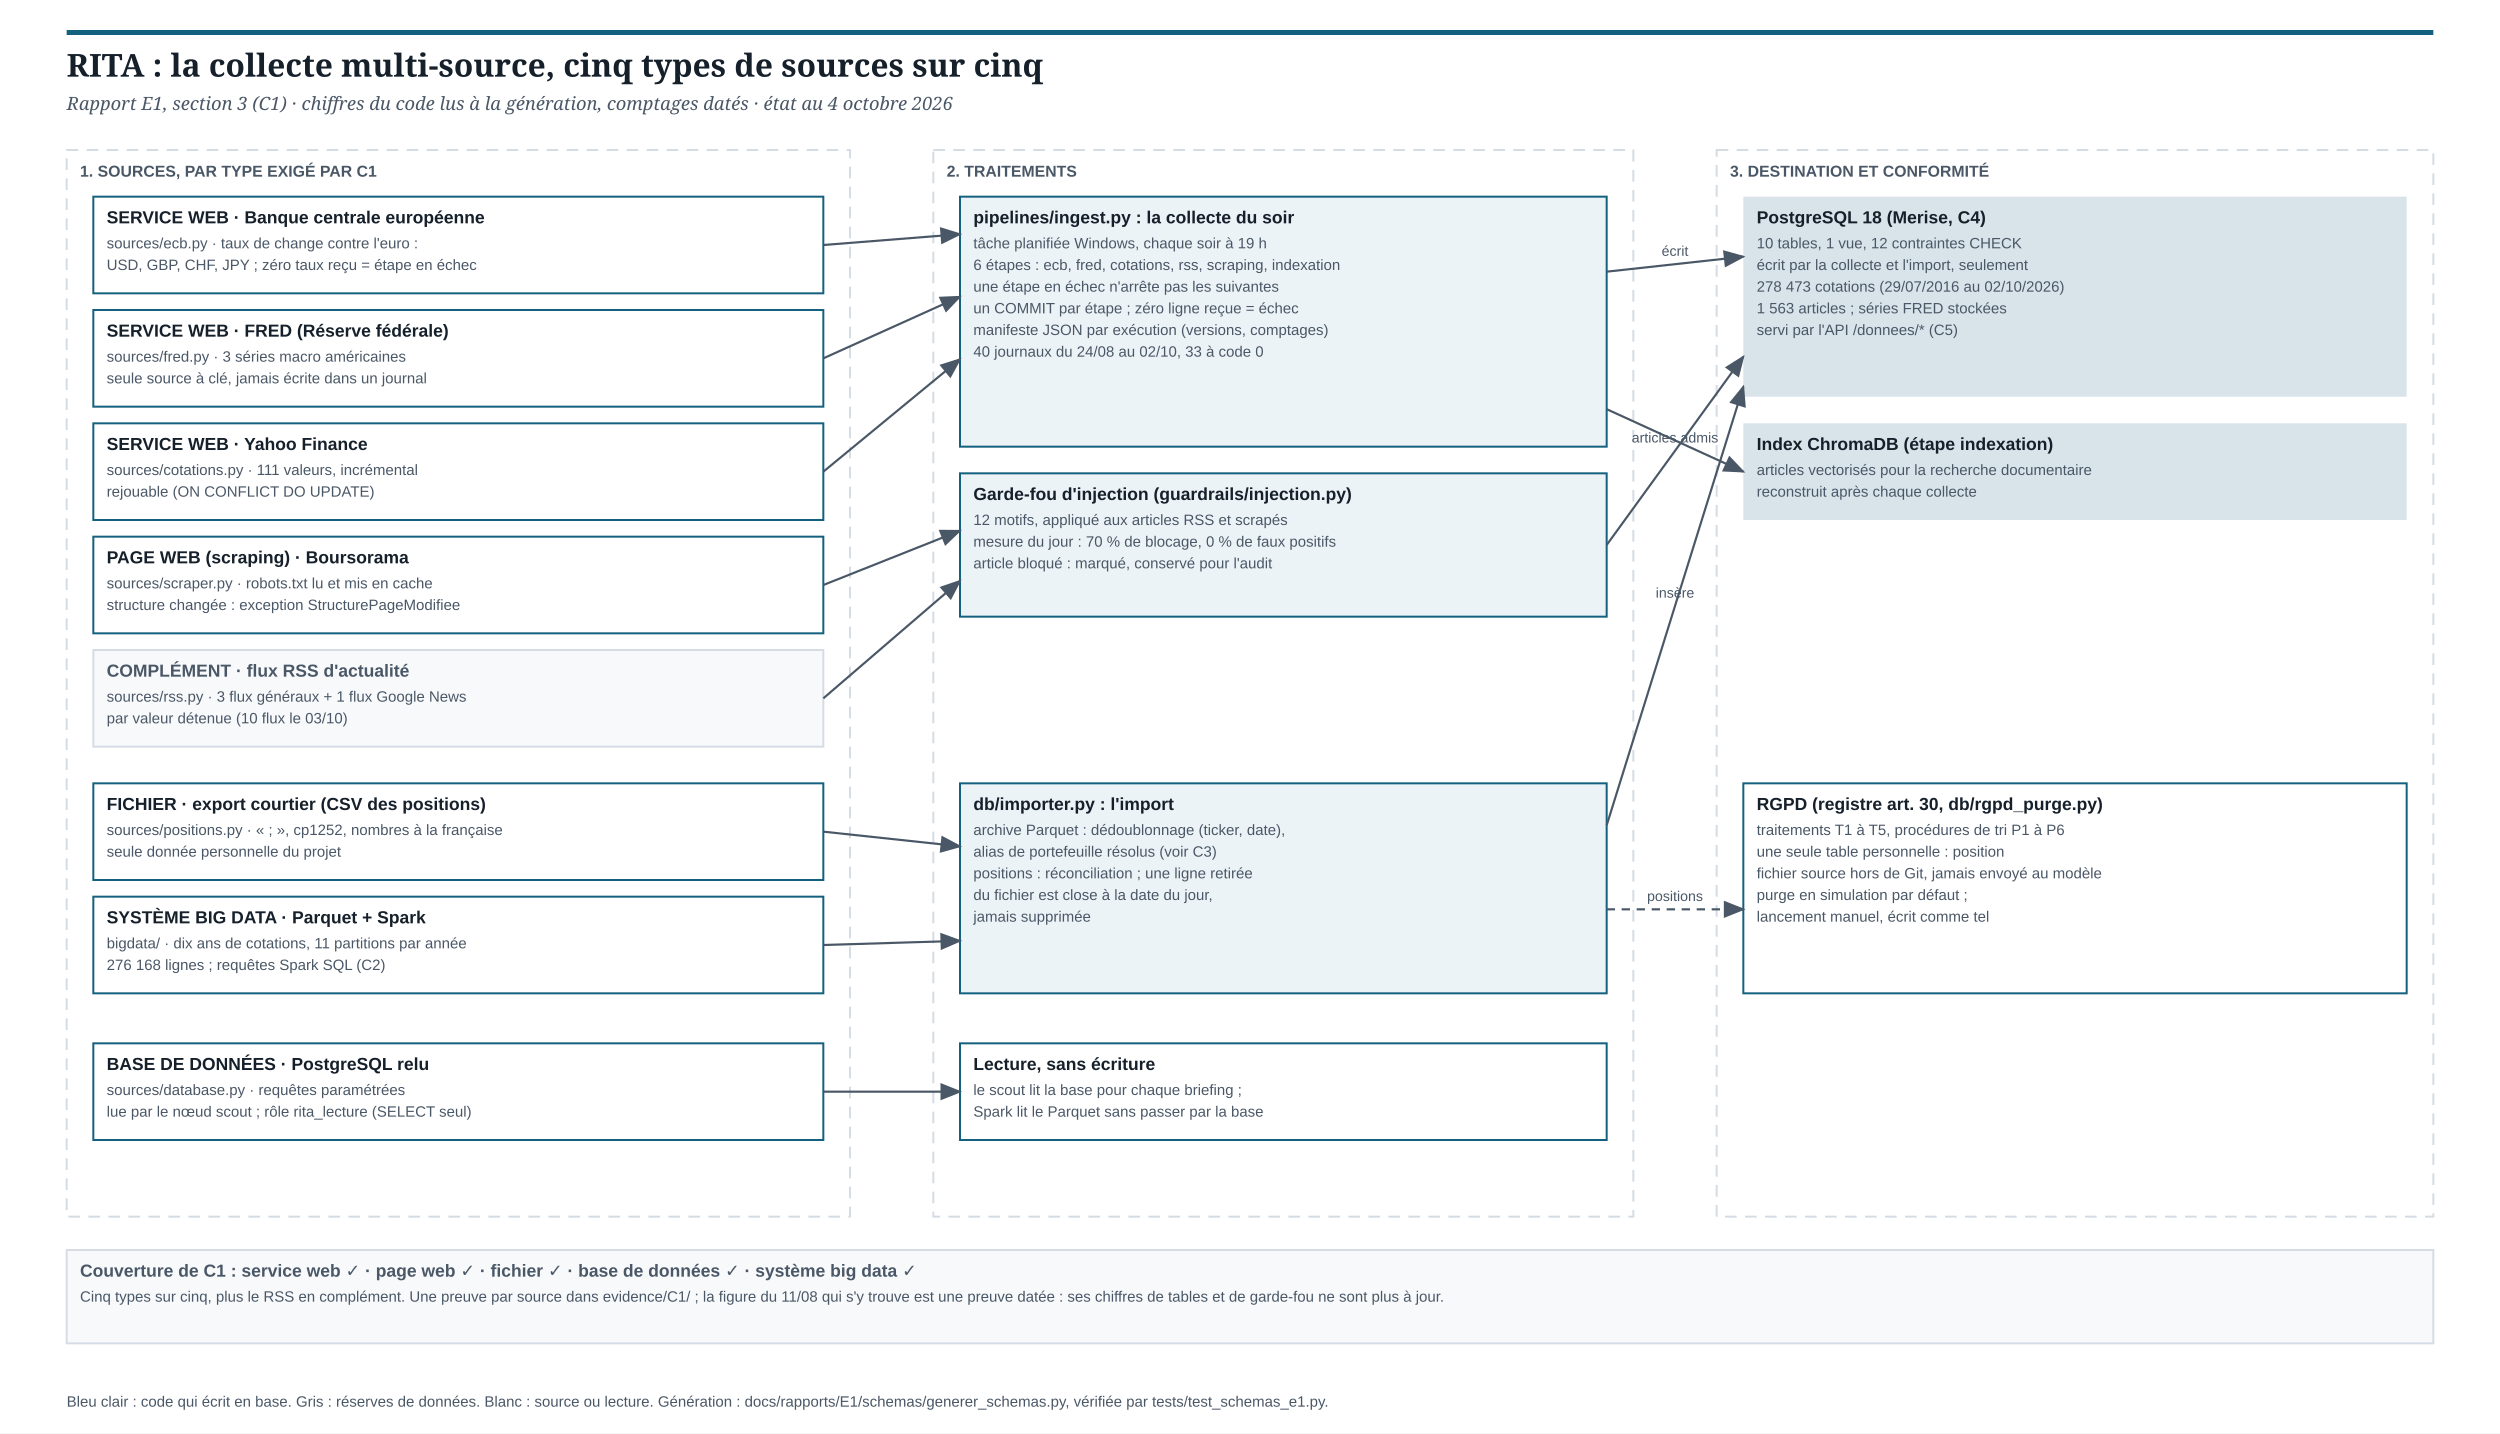
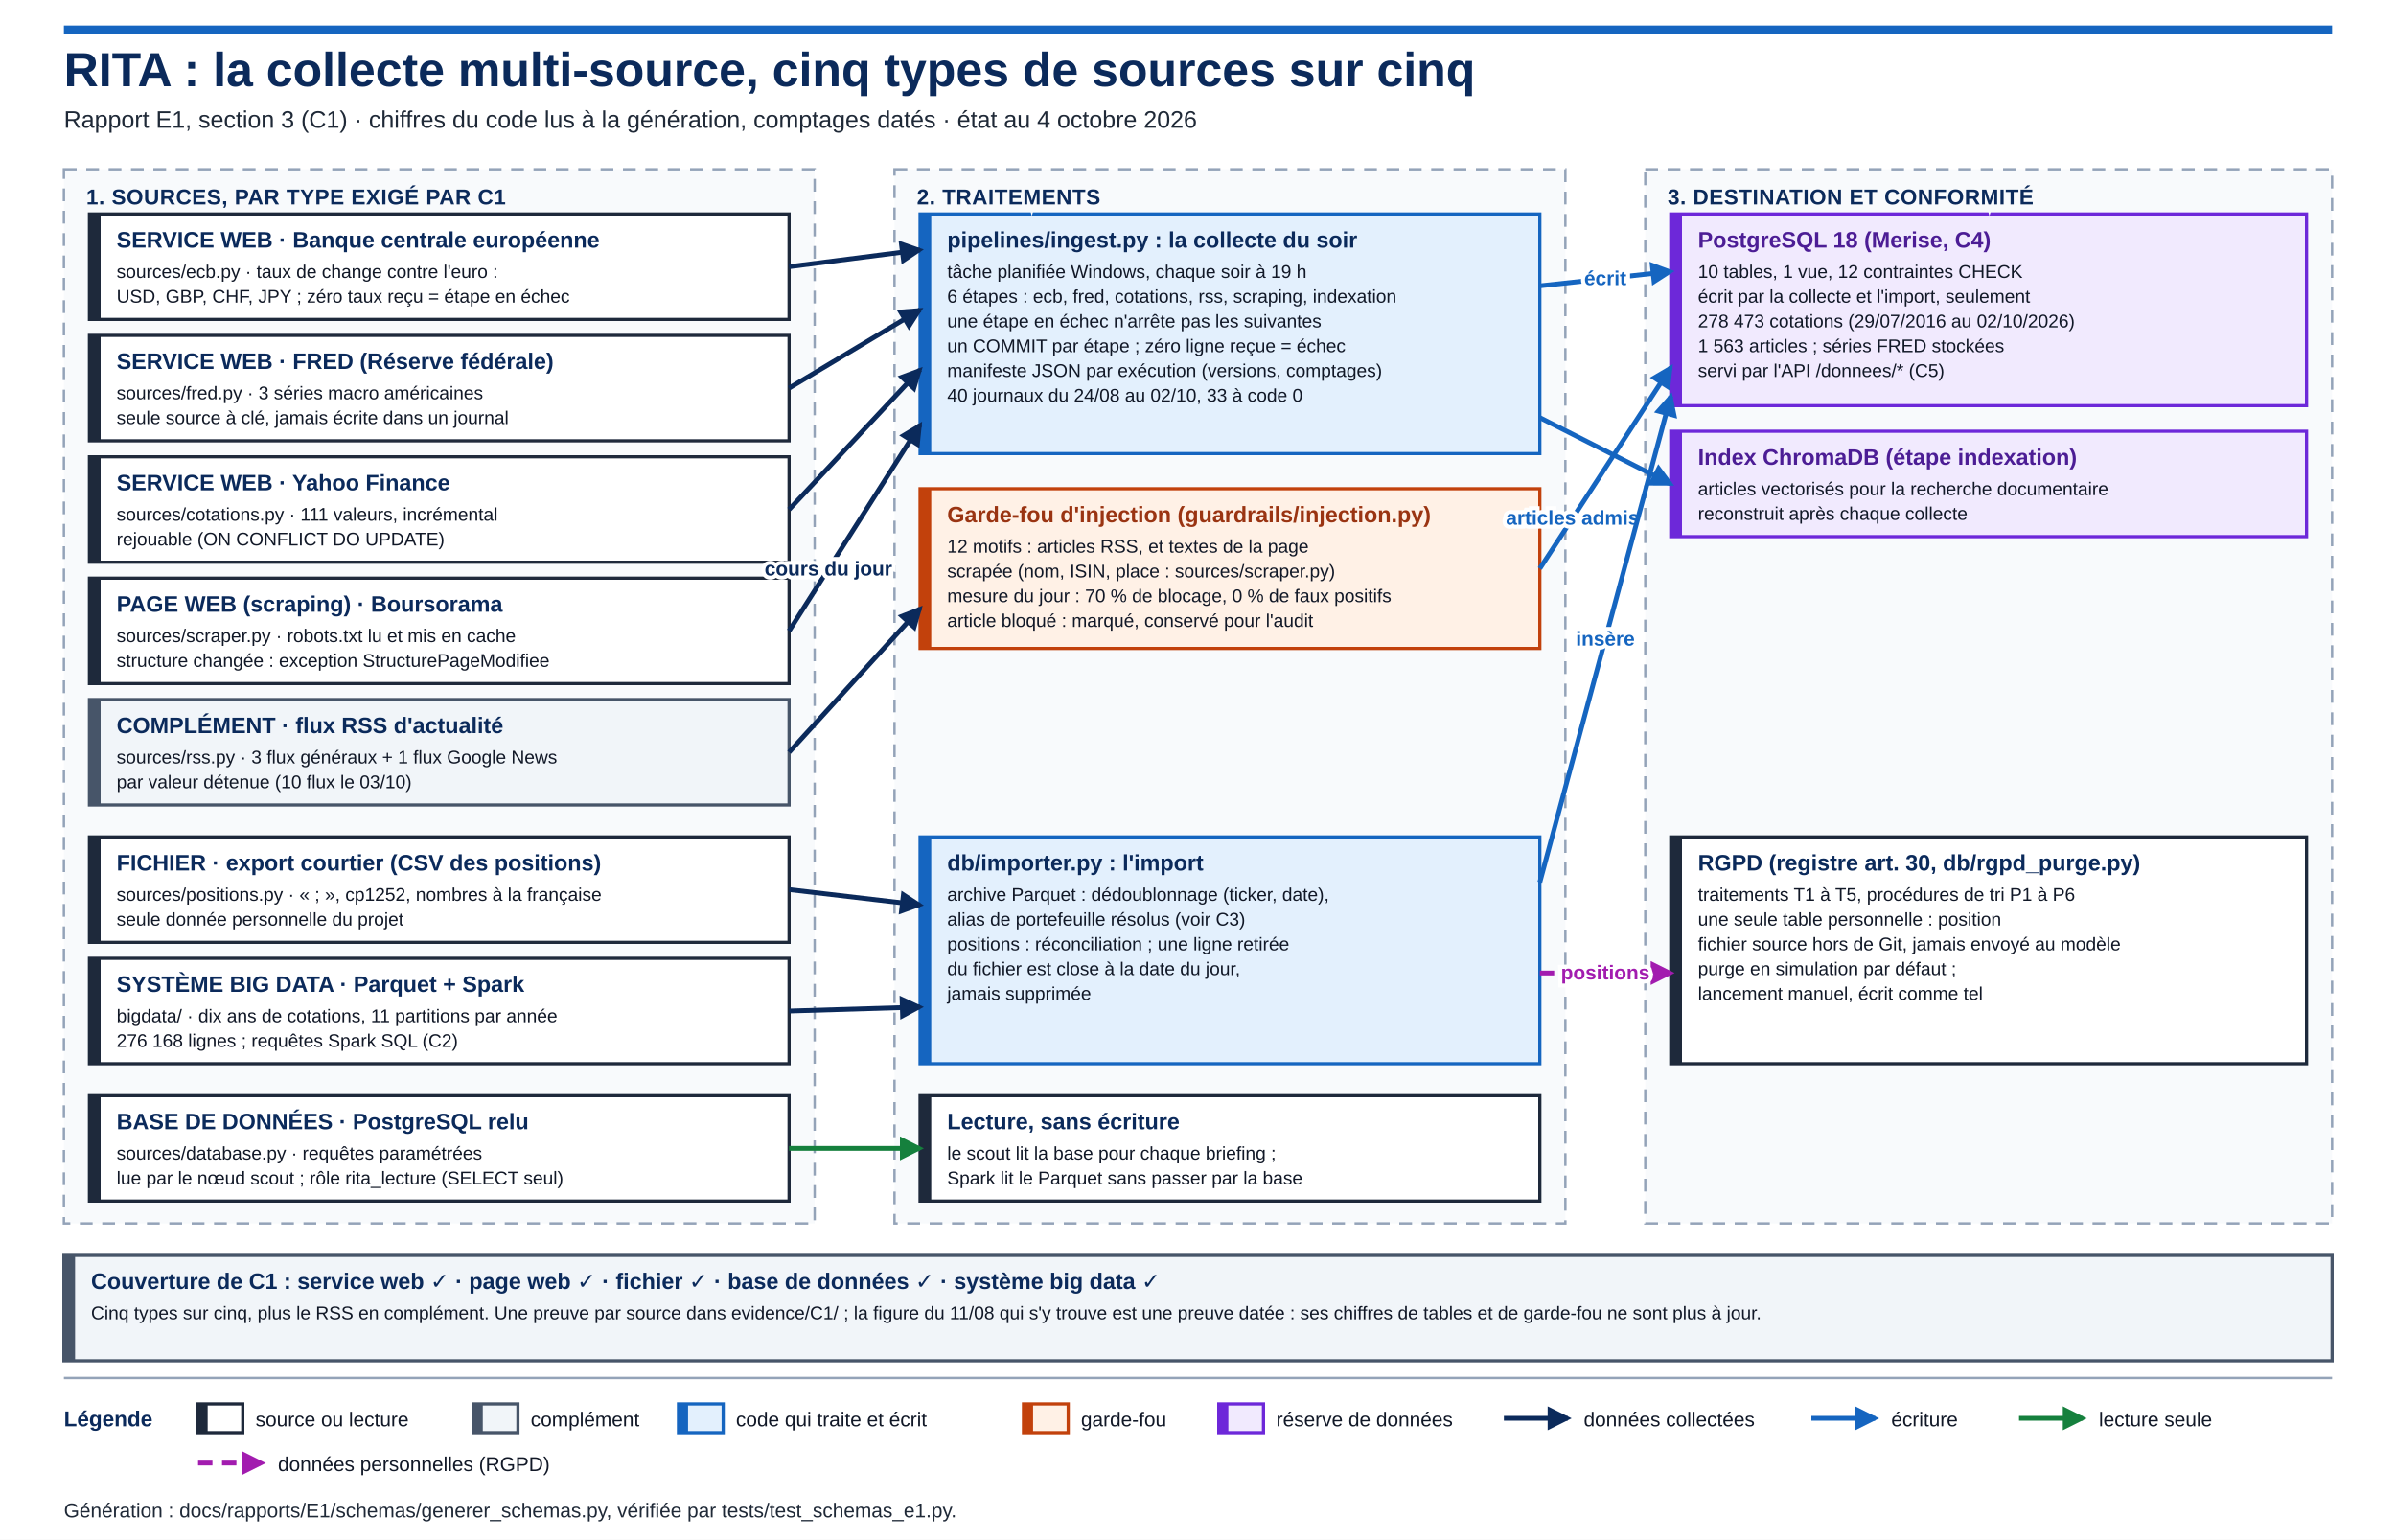
- <svg xmlns="http://www.w3.org/2000/svg" width="1500" height="860" viewBox="0 0 1500 860" font-family="Segoe UI,Calibri,Arial,sans-serif">
+ <svg xmlns="http://www.w3.org/2000/svg" width="1500" height="964" viewBox="0 0 1500 964" font-family="Segoe UI,Calibri,Arial,sans-serif">
  <defs>
-     <marker id="fl" markerWidth="10" markerHeight="8" refX="9" refY="4" orient="auto">
-       <polygon points="0 0,10 4,0 8" fill="#4A5766" />
+     <marker id="fl-flux" markerWidth="5" markerHeight="5" refX="4.2" refY="2.5" orient="auto" markerUnits="strokeWidth">
+       <polygon points="0 0,5 2.5,0 5" fill="#0B2A5B" />
+     </marker>
+     <marker id="fl-ecriture" markerWidth="5" markerHeight="5" refX="4.2" refY="2.5" orient="auto" markerUnits="strokeWidth">
+       <polygon points="0 0,5 2.5,0 5" fill="#1565C0" />
+     </marker>
+     <marker id="fl-lecture" markerWidth="5" markerHeight="5" refX="4.2" refY="2.5" orient="auto" markerUnits="strokeWidth">
+       <polygon points="0 0,5 2.5,0 5" fill="#15803D" />
+     </marker>
+     <marker id="fl-erreur" markerWidth="5" markerHeight="5" refX="4.2" refY="2.5" orient="auto" markerUnits="strokeWidth">
+       <polygon points="0 0,5 2.5,0 5" fill="#D32F2F" />
+     </marker>
+     <marker id="fl-manuel" markerWidth="5" markerHeight="5" refX="4.2" refY="2.5" orient="auto" markerUnits="strokeWidth">
+       <polygon points="0 0,5 2.5,0 5" fill="#64748B" />
+     </marker>
+     <marker id="fl-perso" markerWidth="5" markerHeight="5" refX="4.2" refY="2.5" orient="auto" markerUnits="strokeWidth">
+       <polygon points="0 0,5 2.5,0 5" fill="#A21CAF" />
    </marker>
  </defs>
-   <rect width="1500" height="860" fill="#FFFFFF" />
-   <rect x="40" y="18" width="1420" height="3" fill="#14607F" />
-   <text x="40" y="46" font-family="Georgia,serif" font-size="19" font-weight="600" fill="#16202B">RITA : la collecte multi-source, cinq types de sources sur cinq</text>
-   <text x="40" y="66" font-family="Georgia,serif" font-size="11" font-style="italic" fill="#4A5766">Rapport E1, section 3 (C1) · chiffres du code lus à la génération, comptages datés · état au 4 octobre 2026</text>
-   <rect x="40" y="90" width="470" height="640" fill="none" stroke="#D5DCE4" stroke-width="1.2" stroke-dasharray="7,5" />
-   <text x="48" y="106" font-size="9.5" font-weight="700" fill="#4A5766">1. SOURCES, PAR TYPE EXIGÉ PAR C1</text>
-   <rect x="56" y="118" width="438" height="58" fill="#FFFFFF" stroke="#14607F" stroke-width="1.2" />
-   <text x="64" y="134" font-size="10.5" font-weight="700" fill="#16202B">SERVICE WEB · Banque centrale européenne</text>
-   <text x="64" y="149" font-size="9" fill="#4A5766">sources/ecb.py · taux de change contre l'euro :</text>
-   <text x="64" y="162" font-size="9" fill="#4A5766">USD, GBP, CHF, JPY ; zéro taux reçu = étape en échec</text>
-   <rect x="56" y="186" width="438" height="58" fill="#FFFFFF" stroke="#14607F" stroke-width="1.2" />
-   <text x="64" y="202" font-size="10.5" font-weight="700" fill="#16202B">SERVICE WEB · FRED (Réserve fédérale)</text>
-   <text x="64" y="217" font-size="9" fill="#4A5766">sources/fred.py · 3 séries macro américaines</text>
-   <text x="64" y="230" font-size="9" fill="#4A5766">seule source à clé, jamais écrite dans un journal</text>
-   <rect x="56" y="254" width="438" height="58" fill="#FFFFFF" stroke="#14607F" stroke-width="1.2" />
-   <text x="64" y="270" font-size="10.5" font-weight="700" fill="#16202B">SERVICE WEB · Yahoo Finance</text>
-   <text x="64" y="285" font-size="9" fill="#4A5766">sources/cotations.py · 111 valeurs, incrémental</text>
-   <text x="64" y="298" font-size="9" fill="#4A5766">rejouable (ON CONFLICT DO UPDATE)</text>
-   <rect x="56" y="322" width="438" height="58" fill="#FFFFFF" stroke="#14607F" stroke-width="1.2" />
-   <text x="64" y="338" font-size="10.5" font-weight="700" fill="#16202B">PAGE WEB (scraping) · Boursorama</text>
-   <text x="64" y="353" font-size="9" fill="#4A5766">sources/scraper.py · robots.txt lu et mis en cache</text>
-   <text x="64" y="366" font-size="9" fill="#4A5766">structure changée : exception StructurePageModifiee</text>
-   <rect x="56" y="390" width="438" height="58" fill="#F7F9FB" stroke="#D5DCE4" stroke-width="1.2" />
-   <text x="64" y="406" font-size="10.5" font-weight="700" fill="#4A5766">COMPLÉMENT · flux RSS d'actualité</text>
-   <text x="64" y="421" font-size="9" fill="#4A5766">sources/rss.py · 3 flux généraux + 1 flux Google News</text>
-   <text x="64" y="434" font-size="9" fill="#4A5766">par valeur détenue (10 flux le 03/10)</text>
-   <rect x="56" y="470" width="438" height="58" fill="#FFFFFF" stroke="#14607F" stroke-width="1.2" />
-   <text x="64" y="486" font-size="10.5" font-weight="700" fill="#16202B">FICHIER · export courtier (CSV des positions)</text>
-   <text x="64" y="501" font-size="9" fill="#4A5766">sources/positions.py · « ; », cp1252, nombres à la française</text>
-   <text x="64" y="514" font-size="9" fill="#4A5766">seule donnée personnelle du projet</text>
-   <rect x="56" y="538" width="438" height="58" fill="#FFFFFF" stroke="#14607F" stroke-width="1.2" />
-   <text x="64" y="554" font-size="10.5" font-weight="700" fill="#16202B">SYSTÈME BIG DATA · Parquet + Spark</text>
-   <text x="64" y="569" font-size="9" fill="#4A5766">bigdata/ · dix ans de cotations, 11 partitions par année</text>
-   <text x="64" y="582" font-size="9" fill="#4A5766">276 168 lignes ; requêtes Spark SQL (C2)</text>
-   <rect x="56" y="626" width="438" height="58" fill="#FFFFFF" stroke="#14607F" stroke-width="1.2" />
-   <text x="64" y="642" font-size="10.5" font-weight="700" fill="#16202B">BASE DE DONNÉES · PostgreSQL relu</text>
-   <text x="64" y="657" font-size="9" fill="#4A5766">sources/database.py · requêtes paramétrées</text>
-   <text x="64" y="670" font-size="9" fill="#4A5766">lue par le nœud scout ; rôle rita_lecture (SELECT seul)</text>
-   <rect x="560" y="90" width="420" height="640" fill="none" stroke="#D5DCE4" stroke-width="1.2" stroke-dasharray="7,5" />
-   <text x="568" y="106" font-size="9.5" font-weight="700" fill="#4A5766">2. TRAITEMENTS</text>
-   <rect x="576" y="118" width="388" height="150" fill="#ECF3F7" stroke="#14607F" stroke-width="1.2" />
-   <text x="584" y="134" font-size="10.5" font-weight="700" fill="#16202B">pipelines/ingest.py : la collecte du soir</text>
-   <text x="584" y="149" font-size="9" fill="#4A5766">tâche planifiée Windows, chaque soir à 19 h</text>
-   <text x="584" y="162" font-size="9" fill="#4A5766">6 étapes : ecb, fred, cotations, rss, scraping, indexation</text>
-   <text x="584" y="175" font-size="9" fill="#4A5766">une étape en échec n'arrête pas les suivantes</text>
-   <text x="584" y="188" font-size="9" fill="#4A5766">un COMMIT par étape ; zéro ligne reçue = échec</text>
-   <text x="584" y="201" font-size="9" fill="#4A5766">manifeste JSON par exécution (versions, comptages)</text>
-   <text x="584" y="214" font-size="9" fill="#4A5766">40 journaux du 24/08 au 02/10, 33 à code 0</text>
-   <rect x="576" y="284" width="388" height="86" fill="#ECF3F7" stroke="#14607F" stroke-width="1.2" />
-   <text x="584" y="300" font-size="10.5" font-weight="700" fill="#16202B">Garde-fou d'injection (guardrails/injection.py)</text>
-   <text x="584" y="315" font-size="9" fill="#4A5766">12 motifs, appliqué aux articles RSS et scrapés</text>
-   <text x="584" y="328" font-size="9" fill="#4A5766">mesure du jour : 70 % de blocage, 0 % de faux positifs</text>
-   <text x="584" y="341" font-size="9" fill="#4A5766">article bloqué : marqué, conservé pour l'audit</text>
-   <rect x="576" y="470" width="388" height="126" fill="#ECF3F7" stroke="#14607F" stroke-width="1.2" />
-   <text x="584" y="486" font-size="10.5" font-weight="700" fill="#16202B">db/importer.py : l'import</text>
-   <text x="584" y="501" font-size="9" fill="#4A5766">archive Parquet : dédoublonnage (ticker, date),</text>
-   <text x="584" y="514" font-size="9" fill="#4A5766">  alias de portefeuille résolus (voir C3)</text>
-   <text x="584" y="527" font-size="9" fill="#4A5766">positions : réconciliation ; une ligne retirée</text>
-   <text x="584" y="540" font-size="9" fill="#4A5766">  du fichier est close à la date du jour,</text>
-   <text x="584" y="553" font-size="9" fill="#4A5766">  jamais supprimée</text>
-   <rect x="576" y="626" width="388" height="58" fill="#FFFFFF" stroke="#14607F" stroke-width="1.2" />
-   <text x="584" y="642" font-size="10.5" font-weight="700" fill="#16202B">Lecture, sans écriture</text>
-   <text x="584" y="657" font-size="9" fill="#4A5766">le scout lit la base pour chaque briefing ;</text>
-   <text x="584" y="670" font-size="9" fill="#4A5766">Spark lit le Parquet sans passer par la base</text>
-   <rect x="1030" y="90" width="430" height="640" fill="none" stroke="#D5DCE4" stroke-width="1.2" stroke-dasharray="7,5" />
-   <text x="1038" y="106" font-size="9.5" font-weight="700" fill="#4A5766">3. DESTINATION ET CONFORMITÉ</text>
-   <rect x="1046" y="118" width="398" height="120" fill="#D8E3EA" stroke="none" stroke-width="1.2" />
-   <text x="1054" y="134" font-size="10.5" font-weight="700" fill="#16202B">PostgreSQL 18 (Merise, C4)</text>
-   <text x="1054" y="149" font-size="9" fill="#4A5766">10 tables, 1 vue, 12 contraintes CHECK</text>
-   <text x="1054" y="162" font-size="9" fill="#4A5766">écrit par la collecte et l'import, seulement</text>
-   <text x="1054" y="175" font-size="9" fill="#4A5766">278 473 cotations (29/07/2016 au 02/10/2026)</text>
-   <text x="1054" y="188" font-size="9" fill="#4A5766">1 563 articles ; séries FRED stockées</text>
-   <text x="1054" y="201" font-size="9" fill="#4A5766">servi par l'API /donnees/* (C5)</text>
-   <rect x="1046" y="254" width="398" height="58" fill="#D8E3EA" stroke="none" stroke-width="1.2" />
-   <text x="1054" y="270" font-size="10.5" font-weight="700" fill="#16202B">Index ChromaDB (étape indexation)</text>
-   <text x="1054" y="285" font-size="9" fill="#4A5766">articles vectorisés pour la recherche documentaire</text>
-   <text x="1054" y="298" font-size="9" fill="#4A5766">reconstruit après chaque collecte</text>
-   <rect x="1046" y="470" width="398" height="126" fill="#FFFFFF" stroke="#14607F" stroke-width="1.2" />
-   <text x="1054" y="486" font-size="10.5" font-weight="700" fill="#16202B">RGPD (registre art. 30, db/rgpd_purge.py)</text>
-   <text x="1054" y="501" font-size="9" fill="#4A5766">traitements T1 à T5, procédures de tri P1 à P6</text>
-   <text x="1054" y="514" font-size="9" fill="#4A5766">une seule table personnelle : position</text>
-   <text x="1054" y="527" font-size="9" fill="#4A5766">fichier source hors de Git, jamais envoyé au modèle</text>
-   <text x="1054" y="540" font-size="9" fill="#4A5766">purge en simulation par défaut ;</text>
-   <text x="1054" y="553" font-size="9" fill="#4A5766">lancement manuel, écrit comme tel</text>
-   <rect x="40" y="750" width="1420" height="56" fill="#F7F9FB" stroke="#D5DCE4" stroke-width="1.2" />
-   <text x="48" y="766" font-size="10.5" font-weight="700" fill="#4A5766">Couverture de C1 : service web ✓ · page web ✓ · fichier ✓ · base de données ✓ · système big data ✓</text>
-   <text x="48" y="781" font-size="9" fill="#4A5766">Cinq types sur cinq, plus le RSS en complément. Une preuve par source dans evidence/C1/ ; la figure du 11/08 qui s'y trouve est une preuve datée : ses chiffres de tables et de garde-fou ne sont plus à jour.</text>
-   <line x1="494" y1="147.0" x2="576" y2="140.5" stroke="#4A5766" stroke-width="1.3" marker-end="url(#fl)" />
-   <line x1="494" y1="215.0" x2="576" y2="178.0" stroke="#4A5766" stroke-width="1.3" marker-end="url(#fl)" />
-   <line x1="494" y1="283.0" x2="576" y2="215.5" stroke="#4A5766" stroke-width="1.3" marker-end="url(#fl)" />
-   <line x1="494" y1="351.0" x2="576" y2="318.4" stroke="#4A5766" stroke-width="1.3" marker-end="url(#fl)" />
-   <line x1="494" y1="419.0" x2="576" y2="348.5" stroke="#4A5766" stroke-width="1.3" marker-end="url(#fl)" />
-   <line x1="494" y1="499.0" x2="576" y2="507.8" stroke="#4A5766" stroke-width="1.3" marker-end="url(#fl)" />
-   <line x1="494" y1="567.0" x2="576" y2="564.5" stroke="#4A5766" stroke-width="1.3" marker-end="url(#fl)" />
-   <line x1="964" y1="163.0" x2="1046" y2="154.0" stroke="#4A5766" stroke-width="1.3" marker-end="url(#fl)" />
-   <text x="1005.0" y="153.5" font-size="8.5" fill="#4A5766" text-anchor="middle">écrit</text>
-   <line x1="964" y1="327.0" x2="1046" y2="214.0" stroke="#4A5766" stroke-width="1.3" marker-end="url(#fl)" />
-   <text x="1005.0" y="265.5" font-size="8.5" fill="#4A5766" text-anchor="middle">articles admis</text>
-   <line x1="964" y1="495.2" x2="1046" y2="232.0" stroke="#4A5766" stroke-width="1.3" marker-end="url(#fl)" />
-   <text x="1005.0" y="358.6" font-size="8.5" fill="#4A5766" text-anchor="middle">insère</text>
-   <line x1="964" y1="245.5" x2="1046" y2="283.0" stroke="#4A5766" stroke-width="1.3" marker-end="url(#fl)" />
-   <line x1="964" y1="545.6" x2="1046" y2="545.6" stroke="#4A5766" stroke-width="1.3" marker-end="url(#fl)" stroke-dasharray="5,4" />
-   <text x="1005.0" y="540.6" font-size="8.5" fill="#4A5766" text-anchor="middle">positions</text>
-   <line x1="494" y1="655.0" x2="576" y2="655.0" stroke="#4A5766" stroke-width="1.3" marker-end="url(#fl)" />
-   <text x="40" y="844" font-size="9" fill="#4A5766">Bleu clair : code qui écrit en base. Gris : réserves de données. Blanc : source ou lecture. Génération : docs/rapports/E1/schemas/generer_schemas.py, vérifiée par tests/test_schemas_e1.py.</text>
+   <rect width="1500" height="964" fill="#FFFFFF" />
+   <rect x="40" y="16" width="1420" height="5" fill="#1565C0" />
+   <text x="40" y="54" font-size="30" font-weight="700" fill="#0B2A5B">RITA : la collecte multi-source, cinq types de sources sur cinq</text>
+   <text x="40" y="80" font-size="15" fill="#1F2937">Rapport E1, section 3 (C1) · chiffres du code lus à la génération, comptages datés · état au 4 octobre 2026</text>
+   <g transform="translate(0,16)">
+     <rect x="40" y="90" width="470" height="660" fill="#F8FAFC" stroke="#94A3B8" stroke-width="1.5" stroke-dasharray="8,6" />
+     <rect x="560" y="90" width="420" height="660" fill="#F8FAFC" stroke="#94A3B8" stroke-width="1.5" stroke-dasharray="8,6" />
+     <rect x="1030" y="90" width="430" height="660" fill="#F8FAFC" stroke="#94A3B8" stroke-width="1.5" stroke-dasharray="8,6" />
+     <rect x="56" y="118" width="438" height="66" fill="#FFFFFF" stroke="#1E293B" stroke-width="2" />
+     <rect x="56" y="118" width="7" height="66" fill="#1E293B" />
+     <text x="73" y="139" font-size="14" font-weight="700" fill="#0B2A5B">SERVICE WEB · Banque centrale européenne</text>
+     <text x="73" y="158.0" font-size="11.5" fill="#111827">sources/ecb.py · taux de change contre l'euro :</text>
+     <text x="73" y="173.5" font-size="11.5" fill="#111827">USD, GBP, CHF, JPY ; zéro taux reçu = étape en échec</text>
+     <rect x="56" y="194" width="438" height="66" fill="#FFFFFF" stroke="#1E293B" stroke-width="2" />
+     <rect x="56" y="194" width="7" height="66" fill="#1E293B" />
+     <text x="73" y="215" font-size="14" font-weight="700" fill="#0B2A5B">SERVICE WEB · FRED (Réserve fédérale)</text>
+     <text x="73" y="234.0" font-size="11.5" fill="#111827">sources/fred.py · 3 séries macro américaines</text>
+     <text x="73" y="249.5" font-size="11.5" fill="#111827">seule source à clé, jamais écrite dans un journal</text>
+     <rect x="56" y="270" width="438" height="66" fill="#FFFFFF" stroke="#1E293B" stroke-width="2" />
+     <rect x="56" y="270" width="7" height="66" fill="#1E293B" />
+     <text x="73" y="291" font-size="14" font-weight="700" fill="#0B2A5B">SERVICE WEB · Yahoo Finance</text>
+     <text x="73" y="310.0" font-size="11.5" fill="#111827">sources/cotations.py · 111 valeurs, incrémental</text>
+     <text x="73" y="325.5" font-size="11.5" fill="#111827">rejouable (ON CONFLICT DO UPDATE)</text>
+     <rect x="56" y="346" width="438" height="66" fill="#FFFFFF" stroke="#1E293B" stroke-width="2" />
+     <rect x="56" y="346" width="7" height="66" fill="#1E293B" />
+     <text x="73" y="367" font-size="14" font-weight="700" fill="#0B2A5B">PAGE WEB (scraping) · Boursorama</text>
+     <text x="73" y="386.0" font-size="11.5" fill="#111827">sources/scraper.py · robots.txt lu et mis en cache</text>
+     <text x="73" y="401.5" font-size="11.5" fill="#111827">structure changée : exception StructurePageModifiee</text>
+     <rect x="56" y="422" width="438" height="66" fill="#F1F5F9" stroke="#475569" stroke-width="2" />
+     <rect x="56" y="422" width="7" height="66" fill="#475569" />
+     <text x="73" y="443" font-size="14" font-weight="700" fill="#0B2A5B">COMPLÉMENT · flux RSS d'actualité</text>
+     <text x="73" y="462.0" font-size="11.5" fill="#111827">sources/rss.py · 3 flux généraux + 1 flux Google News</text>
+     <text x="73" y="477.5" font-size="11.5" fill="#111827">par valeur détenue (10 flux le 03/10)</text>
+     <rect x="56" y="508" width="438" height="66" fill="#FFFFFF" stroke="#1E293B" stroke-width="2" />
+     <rect x="56" y="508" width="7" height="66" fill="#1E293B" />
+     <text x="73" y="529" font-size="14" font-weight="700" fill="#0B2A5B">FICHIER · export courtier (CSV des positions)</text>
+     <text x="73" y="548.0" font-size="11.5" fill="#111827">sources/positions.py · « ; », cp1252, nombres à la française</text>
+     <text x="73" y="563.5" font-size="11.5" fill="#111827">seule donnée personnelle du projet</text>
+     <rect x="56" y="584" width="438" height="66" fill="#FFFFFF" stroke="#1E293B" stroke-width="2" />
+     <rect x="56" y="584" width="7" height="66" fill="#1E293B" />
+     <text x="73" y="605" font-size="14" font-weight="700" fill="#0B2A5B">SYSTÈME BIG DATA · Parquet + Spark</text>
+     <text x="73" y="624.0" font-size="11.5" fill="#111827">bigdata/ · dix ans de cotations, 11 partitions par année</text>
+     <text x="73" y="639.5" font-size="11.5" fill="#111827">276 168 lignes ; requêtes Spark SQL (C2)</text>
+     <rect x="56" y="670" width="438" height="66" fill="#FFFFFF" stroke="#1E293B" stroke-width="2" />
+     <rect x="56" y="670" width="7" height="66" fill="#1E293B" />
+     <text x="73" y="691" font-size="14" font-weight="700" fill="#0B2A5B">BASE DE DONNÉES · PostgreSQL relu</text>
+     <text x="73" y="710.0" font-size="11.5" fill="#111827">sources/database.py · requêtes paramétrées</text>
+     <text x="73" y="725.5" font-size="11.5" fill="#111827">lue par le nœud scout ; rôle rita_lecture (SELECT seul)</text>
+     <rect x="576" y="118" width="388" height="150" fill="#E3F0FD" stroke="#1565C0" stroke-width="2" />
+     <rect x="576" y="118" width="7" height="150" fill="#1565C0" />
+     <text x="593" y="139" font-size="14" font-weight="700" fill="#0B2A5B">pipelines/ingest.py : la collecte du soir</text>
+     <text x="593" y="158.0" font-size="11.5" fill="#111827">tâche planifiée Windows, chaque soir à 19 h</text>
+     <text x="593" y="173.5" font-size="11.5" fill="#111827">6 étapes : ecb, fred, cotations, rss, scraping, indexation</text>
+     <text x="593" y="189.0" font-size="11.5" fill="#111827">une étape en échec n'arrête pas les suivantes</text>
+     <text x="593" y="204.5" font-size="11.5" fill="#111827">un COMMIT par étape ; zéro ligne reçue = échec</text>
+     <text x="593" y="220.0" font-size="11.5" fill="#111827">manifeste JSON par exécution (versions, comptages)</text>
+     <text x="593" y="235.5" font-size="11.5" fill="#111827">40 journaux du 24/08 au 02/10, 33 à code 0</text>
+     <rect x="576" y="290" width="388" height="100" fill="#FFF1E6" stroke="#C2410C" stroke-width="2" />
+     <rect x="576" y="290" width="7" height="100" fill="#C2410C" />
+     <text x="593" y="311" font-size="14" font-weight="700" fill="#9A3412">Garde-fou d'injection (guardrails/injection.py)</text>
+     <text x="593" y="330.0" font-size="11.5" fill="#111827">12 motifs : articles RSS, et textes de la page</text>
+     <text x="593" y="345.5" font-size="11.5" fill="#111827">scrapée (nom, ISIN, place : sources/scraper.py)</text>
+     <text x="593" y="361.0" font-size="11.5" fill="#111827">mesure du jour : 70 % de blocage, 0 % de faux positifs</text>
+     <text x="593" y="376.5" font-size="11.5" fill="#111827">article bloqué : marqué, conservé pour l'audit</text>
+     <rect x="576" y="508" width="388" height="142" fill="#E3F0FD" stroke="#1565C0" stroke-width="2" />
+     <rect x="576" y="508" width="7" height="142" fill="#1565C0" />
+     <text x="593" y="529" font-size="14" font-weight="700" fill="#0B2A5B">db/importer.py : l'import</text>
+     <text x="593" y="548.0" font-size="11.5" fill="#111827">archive Parquet : dédoublonnage (ticker, date),</text>
+     <text x="593" y="563.5" font-size="11.5" fill="#111827">  alias de portefeuille résolus (voir C3)</text>
+     <text x="593" y="579.0" font-size="11.5" fill="#111827">positions : réconciliation ; une ligne retirée</text>
+     <text x="593" y="594.5" font-size="11.5" fill="#111827">  du fichier est close à la date du jour,</text>
+     <text x="593" y="610.0" font-size="11.5" fill="#111827">  jamais supprimée</text>
+     <rect x="576" y="670" width="388" height="66" fill="#FFFFFF" stroke="#1E293B" stroke-width="2" />
+     <rect x="576" y="670" width="7" height="66" fill="#1E293B" />
+     <text x="593" y="691" font-size="14" font-weight="700" fill="#0B2A5B">Lecture, sans écriture</text>
+     <text x="593" y="710.0" font-size="11.5" fill="#111827">le scout lit la base pour chaque briefing ;</text>
+     <text x="593" y="725.5" font-size="11.5" fill="#111827">Spark lit le Parquet sans passer par la base</text>
+     <rect x="1046" y="118" width="398" height="120" fill="#F1EAFE" stroke="#6D28D9" stroke-width="2" />
+     <rect x="1046" y="118" width="7" height="120" fill="#6D28D9" />
+     <text x="1063" y="139" font-size="14" font-weight="700" fill="#4C1D95">PostgreSQL 18 (Merise, C4)</text>
+     <text x="1063" y="158.0" font-size="11.5" fill="#111827">10 tables, 1 vue, 12 contraintes CHECK</text>
+     <text x="1063" y="173.5" font-size="11.5" fill="#111827">écrit par la collecte et l'import, seulement</text>
+     <text x="1063" y="189.0" font-size="11.5" fill="#111827">278 473 cotations (29/07/2016 au 02/10/2026)</text>
+     <text x="1063" y="204.5" font-size="11.5" fill="#111827">1 563 articles ; séries FRED stockées</text>
+     <text x="1063" y="220.0" font-size="11.5" fill="#111827">servi par l'API /donnees/* (C5)</text>
+     <rect x="1046" y="254" width="398" height="66" fill="#F1EAFE" stroke="#6D28D9" stroke-width="2" />
+     <rect x="1046" y="254" width="7" height="66" fill="#6D28D9" />
+     <text x="1063" y="275" font-size="14" font-weight="700" fill="#4C1D95">Index ChromaDB (étape indexation)</text>
+     <text x="1063" y="294.0" font-size="11.5" fill="#111827">articles vectorisés pour la recherche documentaire</text>
+     <text x="1063" y="309.5" font-size="11.5" fill="#111827">reconstruit après chaque collecte</text>
+     <rect x="1046" y="508" width="398" height="142" fill="#FFFFFF" stroke="#1E293B" stroke-width="2" />
+     <rect x="1046" y="508" width="7" height="142" fill="#1E293B" />
+     <text x="1063" y="529" font-size="14" font-weight="700" fill="#0B2A5B">RGPD (registre art. 30, db/rgpd_purge.py)</text>
+     <text x="1063" y="548.0" font-size="11.5" fill="#111827">traitements T1 à T5, procédures de tri P1 à P6</text>
+     <text x="1063" y="563.5" font-size="11.5" fill="#111827">une seule table personnelle : position</text>
+     <text x="1063" y="579.0" font-size="11.5" fill="#111827">fichier source hors de Git, jamais envoyé au modèle</text>
+     <text x="1063" y="594.5" font-size="11.5" fill="#111827">purge en simulation par défaut ;</text>
+     <text x="1063" y="610.0" font-size="11.5" fill="#111827">lancement manuel, écrit comme tel</text>
+     <rect x="40" y="770" width="1420" height="66" fill="#F1F5F9" stroke="#475569" stroke-width="2" />
+     <rect x="40" y="770" width="7" height="66" fill="#475569" />
+     <text x="57" y="791" font-size="14" font-weight="700" fill="#0B2A5B">Couverture de C1 : service web ✓ · page web ✓ · fichier ✓ · base de données ✓ · système big data ✓</text>
+     <text x="57" y="810.0" font-size="11.5" fill="#111827">Cinq types sur cinq, plus le RSS en complément. Une preuve par source dans evidence/C1/ ; la figure du 11/08 qui s'y trouve est une preuve datée : ses chiffres de tables et de garde-fou ne sont plus à jour.</text>
+     <line x1="494" y1="151.0" x2="576" y2="140.5" stroke="#0B2A5B" stroke-width="3" marker-end="url(#fl-flux)" />
+     <line x1="494" y1="227.0" x2="576" y2="178.0" stroke="#0B2A5B" stroke-width="3" marker-end="url(#fl-flux)" />
+     <line x1="494" y1="303.0" x2="576" y2="215.5" stroke="#0B2A5B" stroke-width="3" marker-end="url(#fl-flux)" />
+     <line x1="494" y1="379.0" x2="576" y2="250.0" stroke="#0B2A5B" stroke-width="3" marker-end="url(#fl-flux)" />
+     <text x="518.6" y="344.3" font-size="12.5" font-weight="700" fill="#0B2A5B" text-anchor="middle" stroke="#FFFFFF" stroke-width="5" paint-order="stroke">cours du jour</text>
+     <line x1="494" y1="455.0" x2="576" y2="365.0" stroke="#0B2A5B" stroke-width="3" marker-end="url(#fl-flux)" />
+     <line x1="494" y1="541.0" x2="576" y2="550.6" stroke="#0B2A5B" stroke-width="3" marker-end="url(#fl-flux)" />
+     <line x1="494" y1="617.0" x2="576" y2="614.5" stroke="#0B2A5B" stroke-width="3" marker-end="url(#fl-flux)" />
+     <line x1="964" y1="163.0" x2="1046" y2="154.0" stroke="#1565C0" stroke-width="3" marker-end="url(#fl-ecriture)" />
+     <text x="1005.0" y="162.5" font-size="12.5" font-weight="700" fill="#1565C0" text-anchor="middle" stroke="#FFFFFF" stroke-width="5" paint-order="stroke">écrit</text>
+     <line x1="964" y1="340.0" x2="1046" y2="214.0" stroke="#1565C0" stroke-width="3" marker-end="url(#fl-ecriture)" />
+     <text x="984.5" y="312.5" font-size="12.5" font-weight="700" fill="#1565C0" text-anchor="middle" stroke="#FFFFFF" stroke-width="5" paint-order="stroke">articles admis</text>
+     <line x1="964" y1="536.4" x2="1046" y2="232.0" stroke="#1565C0" stroke-width="3" marker-end="url(#fl-ecriture)" />
+     <text x="1005.0" y="388.2" font-size="12.5" font-weight="700" fill="#1565C0" text-anchor="middle" stroke="#FFFFFF" stroke-width="5" paint-order="stroke">insère</text>
+     <line x1="964" y1="245.5" x2="1046" y2="287.0" stroke="#1565C0" stroke-width="3" marker-end="url(#fl-ecriture)" />
+     <line x1="964" y1="593.2" x2="1046" y2="593.2" stroke="#A21CAF" stroke-width="3" marker-end="url(#fl-perso)" stroke-dasharray="9,6" />
+     <text x="1005.0" y="597.2" font-size="12.5" font-weight="700" fill="#A21CAF" text-anchor="middle" stroke="#FFFFFF" stroke-width="5" paint-order="stroke">positions</text>
+     <line x1="494" y1="703.0" x2="576" y2="703.0" stroke="#15803D" stroke-width="3" marker-end="url(#fl-lecture)" />
+     <text x="54" y="112" font-size="13.5" font-weight="700" fill="#0B2A5B" letter-spacing="0.3" stroke="#F8FAFC" stroke-width="5" paint-order="stroke">1. SOURCES, PAR TYPE EXIGÉ PAR C1</text>
+     <text x="574" y="112" font-size="13.5" font-weight="700" fill="#0B2A5B" letter-spacing="0.3" stroke="#F8FAFC" stroke-width="5" paint-order="stroke">2. TRAITEMENTS</text>
+     <text x="1044" y="112" font-size="13.5" font-weight="700" fill="#0B2A5B" letter-spacing="0.3" stroke="#F8FAFC" stroke-width="5" paint-order="stroke">3. DESTINATION ET CONFORMITÉ</text>
+     <rect x="40" y="846" width="1420" height="1.5" fill="#94A3B8" />
+     <text x="40" y="877" font-size="13.5" font-weight="700" fill="#0B2A5B">Légende</text>
+     <rect x="124.0" y="863" width="28" height="18" fill="#FFFFFF" stroke="#1E293B" stroke-width="2" />
+     <rect x="124.0" y="863" width="6" height="18" fill="#1E293B" />
+     <text x="160.0" y="877" font-size="12.5" fill="#111827">source ou lecture</text>
+     <rect x="296.25" y="863" width="28" height="18" fill="#F1F5F9" stroke="#475569" stroke-width="2" />
+     <rect x="296.25" y="863" width="6" height="18" fill="#475569" />
+     <text x="332.25" y="877" font-size="12.5" fill="#111827">complément</text>
+     <rect x="424.75" y="863" width="28" height="18" fill="#E3F0FD" stroke="#1565C0" stroke-width="2" />
+     <rect x="424.75" y="863" width="6" height="18" fill="#1565C0" />
+     <text x="460.75" y="877" font-size="12.5" fill="#111827">code qui traite et écrit</text>
+     <rect x="640.75" y="863" width="28" height="18" fill="#FFF1E6" stroke="#C2410C" stroke-width="2" />
+     <rect x="640.75" y="863" width="6" height="18" fill="#C2410C" />
+     <text x="676.75" y="877" font-size="12.5" fill="#111827">garde-fou</text>
+     <rect x="763.0" y="863" width="28" height="18" fill="#F1EAFE" stroke="#6D28D9" stroke-width="2" />
+     <rect x="763.0" y="863" width="6" height="18" fill="#6D28D9" />
+     <text x="799.0" y="877" font-size="12.5" fill="#111827">réserve de données</text>
+     <line x1="941.5" y1="872" x2="981.5" y2="872" stroke="#0B2A5B" stroke-width="3" marker-end="url(#fl-flux)" />
+     <text x="991.5" y="877" font-size="12.5" fill="#111827">données collectées</text>
+     <line x1="1134.0" y1="872" x2="1174.0" y2="872" stroke="#1565C0" stroke-width="3" marker-end="url(#fl-ecriture)" />
+     <text x="1184.0" y="877" font-size="12.5" fill="#111827">écriture</text>
+     <line x1="1264.0" y1="872" x2="1304.0" y2="872" stroke="#15803D" stroke-width="3" marker-end="url(#fl-lecture)" />
+     <text x="1314.0" y="877" font-size="12.5" fill="#111827">lecture seule</text>
+     <line x1="124.0" y1="900" x2="164.0" y2="900" stroke="#A21CAF" stroke-width="3" stroke-dasharray="9,6" marker-end="url(#fl-perso)" />
+     <text x="174.0" y="905" font-size="12.5" fill="#111827">données personnelles (RGPD)</text>
+     <text x="40" y="934" font-size="12.5" fill="#1F2937">Génération : docs/rapports/E1/schemas/generer_schemas.py, vérifiée par tests/test_schemas_e1.py.</text>
+   </g>
</svg>
